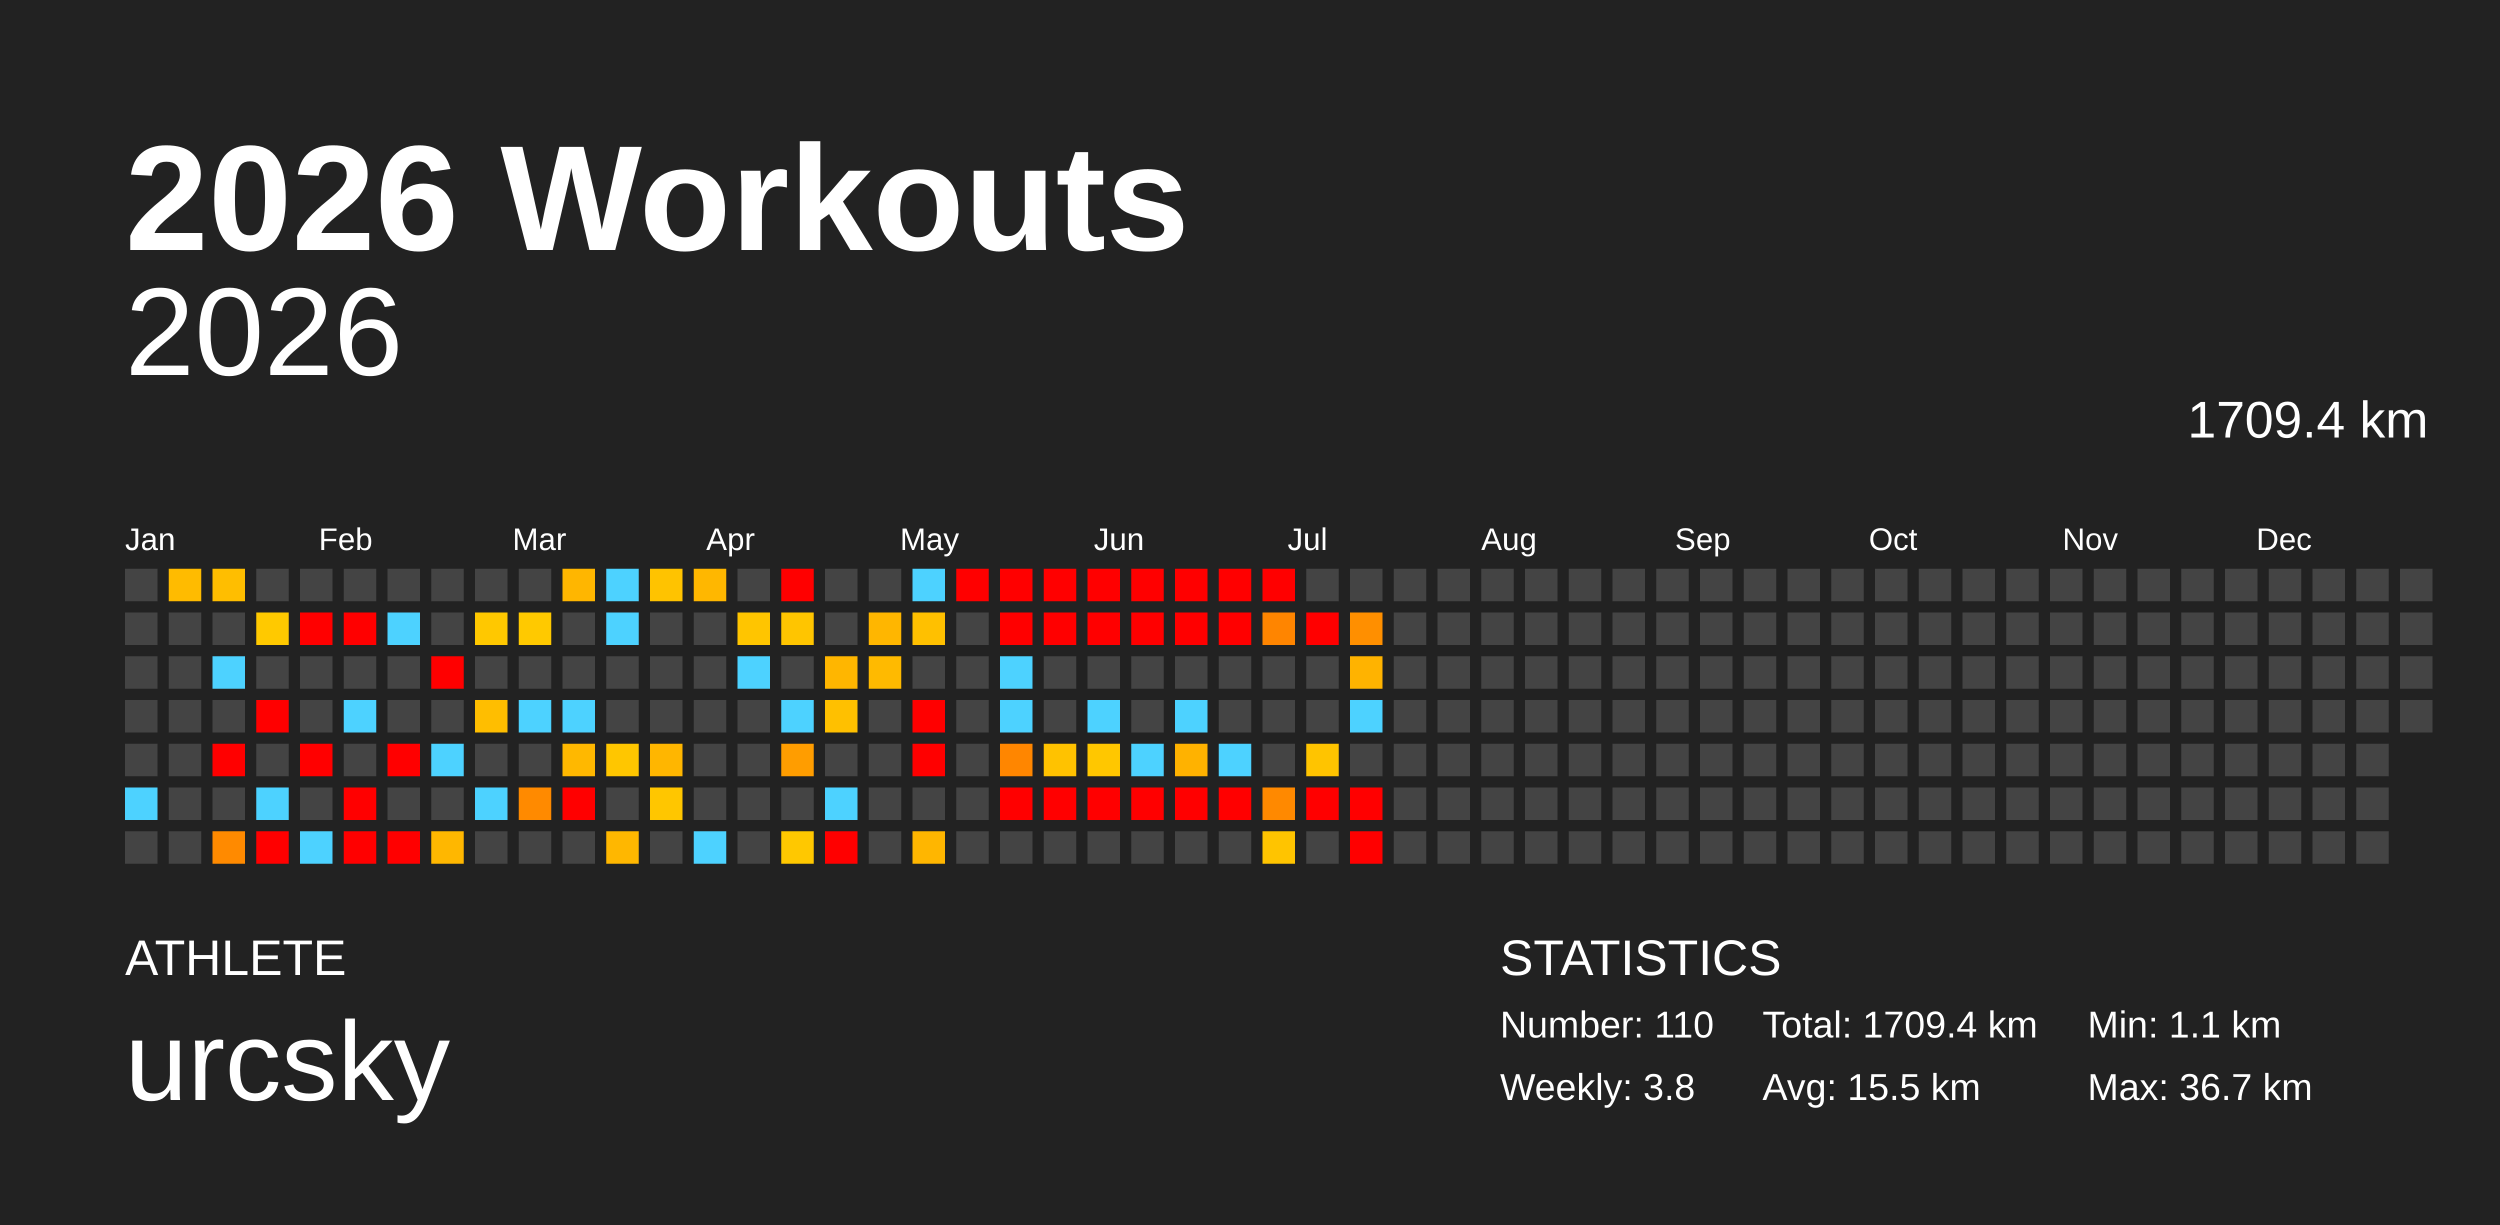
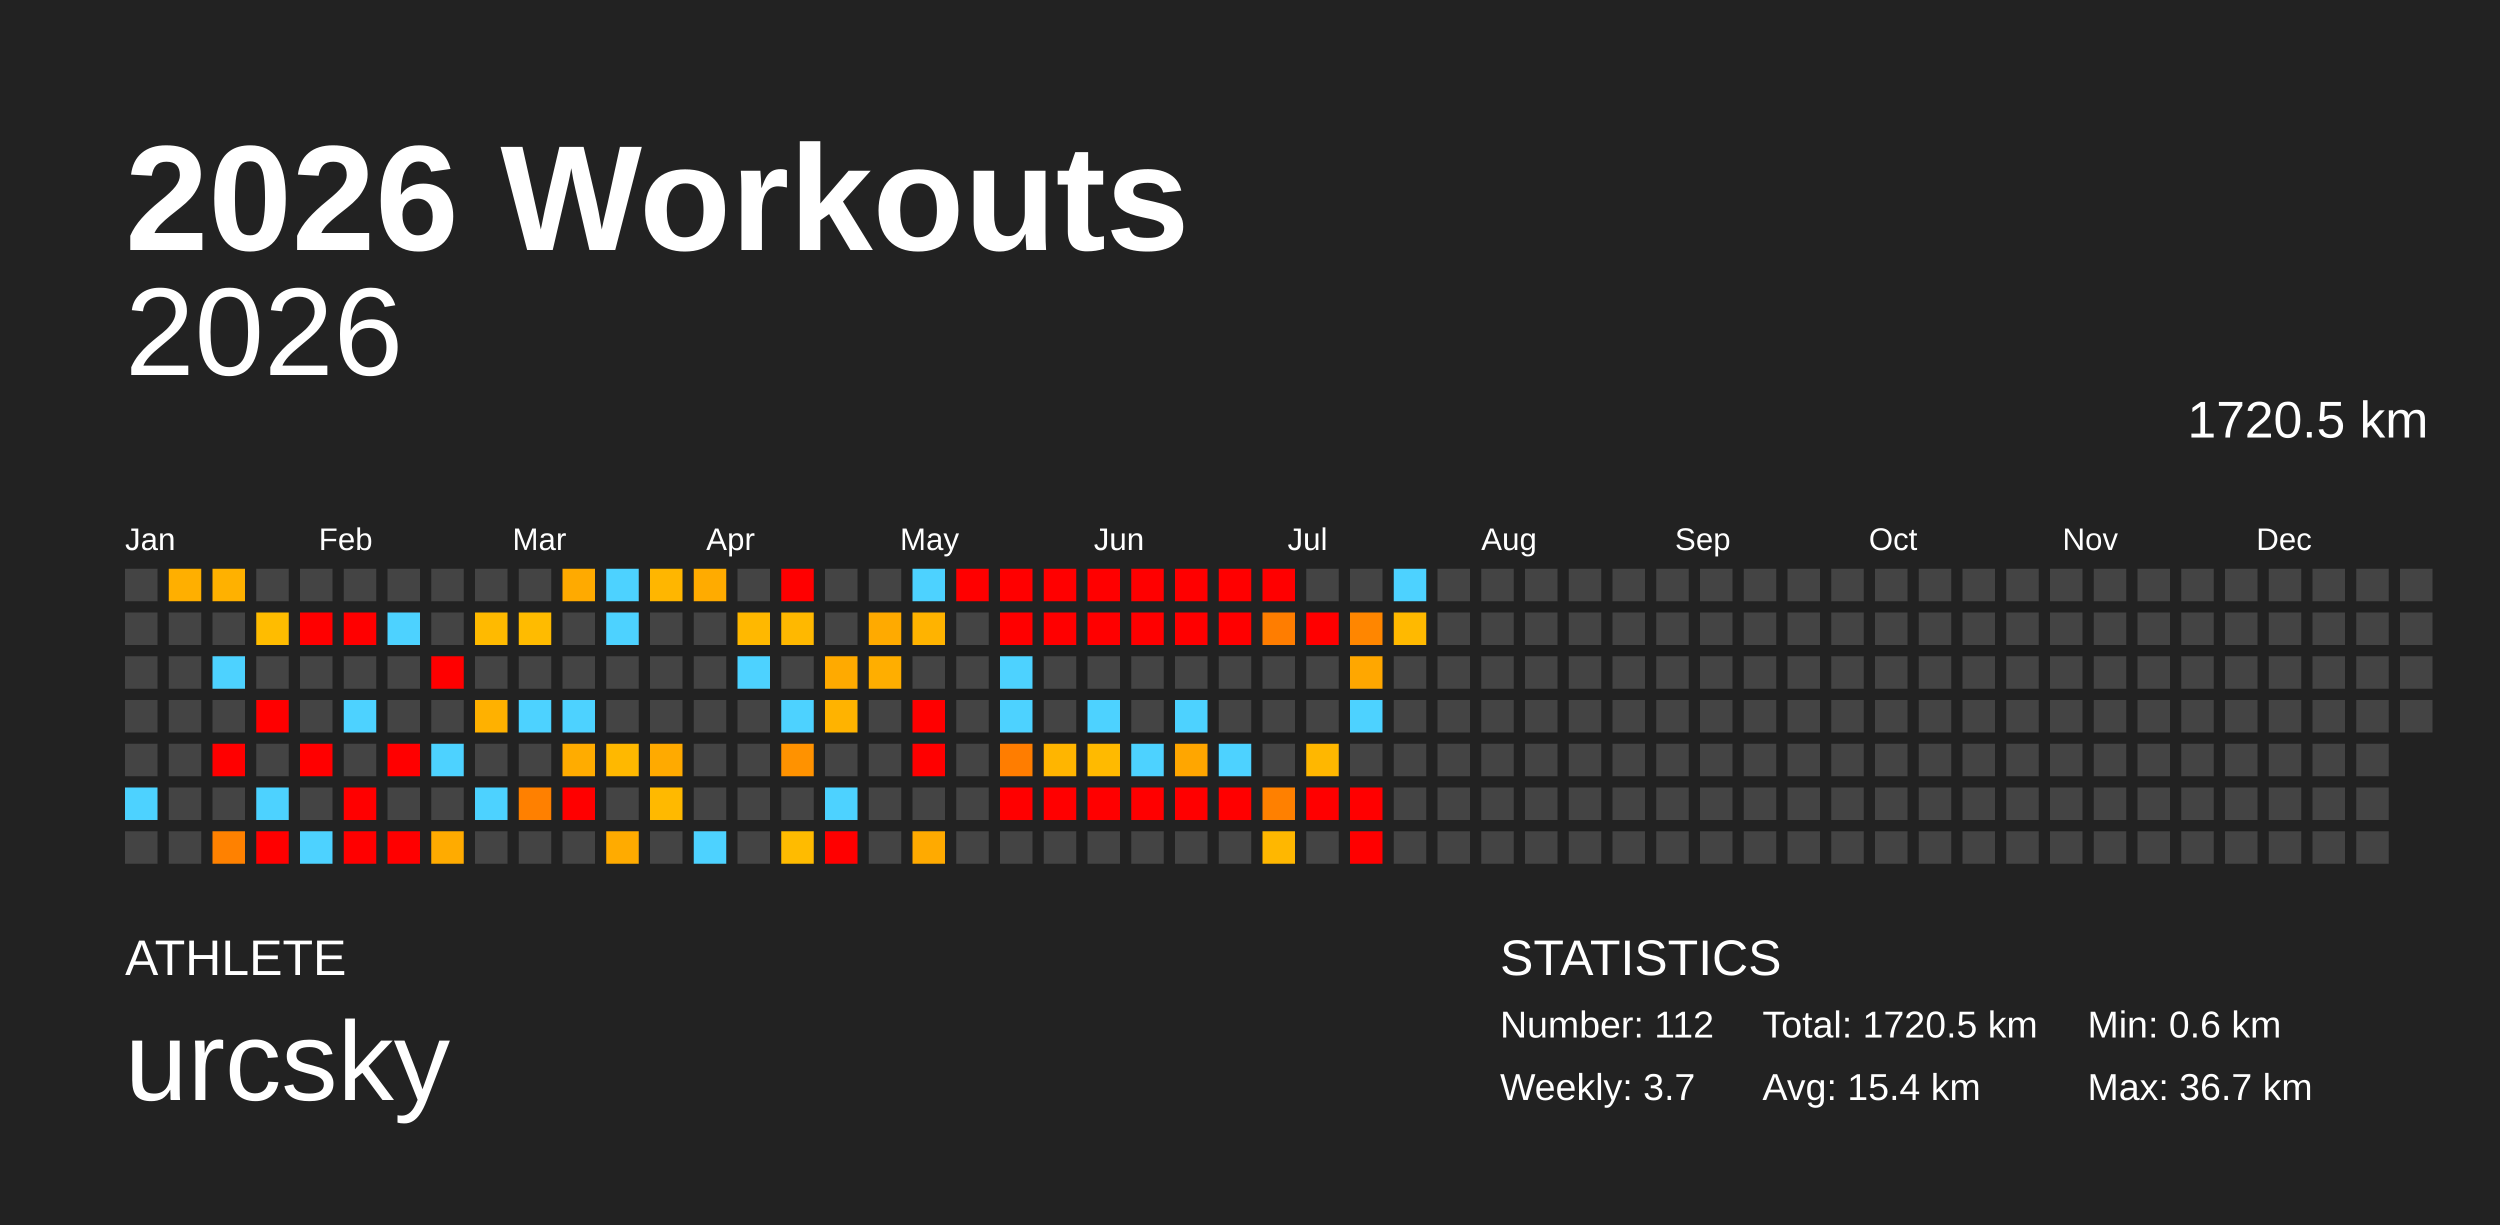
<svg xmlns="http://www.w3.org/2000/svg" baseProfile="full" height="98mm" version="1.1" viewBox="0,0,200,98" width="200mm">
  <defs />
  <rect fill="#222222" height="98" width="200" x="0" y="0" />
  <text fill="#FFFFFF" style="font-size:12px; font-family:Arial; font-weight:bold;" x="10" y="20">2026 Workouts</text>
  <text fill="#FFFFFF" style="font-size:4px; font-family:Arial" x="10" y="78">ATHLETE</text>
  <text fill="#FFFFFF" style="font-size:9px; font-family:Arial" x="10" y="88">urcsky</text>
  <text fill="#FFFFFF" style="font-size:4px; font-family:Arial" x="120" y="78">STATISTICS</text>
-   <text fill="#FFFFFF" style="font-size:3px; font-family:Arial" x="120" y="83">Number: 110</text>
-   <text fill="#FFFFFF" style="font-size:3px; font-family:Arial" x="120" y="88">Weekly: 3.8</text>
-   <text fill="#FFFFFF" style="font-size:3px; font-family:Arial" x="141" y="83">Total: 1709.4 km</text>
-   <text fill="#FFFFFF" style="font-size:3px; font-family:Arial" x="141" y="88">Avg: 15.5 km</text>
-   <text fill="#FFFFFF" style="font-size:3px; font-family:Arial" x="167" y="83">Min: 1.1 km</text>
+   <text fill="#FFFFFF" style="font-size:3px; font-family:Arial" x="120" y="83">Number: 112</text>
+   <text fill="#FFFFFF" style="font-size:3px; font-family:Arial" x="120" y="88">Weekly: 3.7</text>
+   <text fill="#FFFFFF" style="font-size:3px; font-family:Arial" x="141" y="83">Total: 1720.5 km</text>
+   <text fill="#FFFFFF" style="font-size:3px; font-family:Arial" x="141" y="88">Avg: 15.4 km</text>
+   <text fill="#FFFFFF" style="font-size:3px; font-family:Arial" x="167" y="83">Min: 0.6 km</text>
  <text fill="#FFFFFF" style="font-size:3px; font-family:Arial" x="167" y="88">Max: 36.7 km</text>
  <text alignment-baseline="hanging" fill="#FFFFFF" style="font-size:10.0px; font-family:Arial;" x="10" y="30">2026</text>
-   <text alignment-baseline="hanging" fill="#FFFFFF" style="font-size:4.125px; font-family:Arial;" x="175" y="35">1709.4 km</text>
+   <text alignment-baseline="hanging" fill="#FFFFFF" style="font-size:4.125px; font-family:Arial;" x="175" y="35">1720.5 km</text>
  <text fill="#FFFFFF" style="font-size:2.5px; font-family:Arial" x="10.0" y="44">Jan</text>
  <text fill="#FFFFFF" style="font-size:2.5px; font-family:Arial" x="25.5" y="44">Feb</text>
  <text fill="#FFFFFF" style="font-size:2.5px; font-family:Arial" x="41.0" y="44">Mar</text>
  <text fill="#FFFFFF" style="font-size:2.5px; font-family:Arial" x="56.5" y="44">Apr</text>
  <text fill="#FFFFFF" style="font-size:2.5px; font-family:Arial" x="72.0" y="44">May</text>
  <text fill="#FFFFFF" style="font-size:2.5px; font-family:Arial" x="87.5" y="44">Jun</text>
  <text fill="#FFFFFF" style="font-size:2.5px; font-family:Arial" x="103.0" y="44">Jul</text>
  <text fill="#FFFFFF" style="font-size:2.5px; font-family:Arial" x="118.5" y="44">Aug</text>
  <text fill="#FFFFFF" style="font-size:2.5px; font-family:Arial" x="134.0" y="44">Sep</text>
  <text fill="#FFFFFF" style="font-size:2.5px; font-family:Arial" x="149.5" y="44">Oct</text>
  <text fill="#FFFFFF" style="font-size:2.5px; font-family:Arial" x="165.0" y="44">Nov</text>
  <text fill="#FFFFFF" style="font-size:2.5px; font-family:Arial" x="180.5" y="44">Dec</text>
  <rect fill="#444444" height="2.6" width="2.6" x="10.0" y="45.5" />
  <rect fill="#444444" height="2.6" width="2.6" x="10.0" y="49.0" />
  <rect fill="#444444" height="2.6" width="2.6" x="10.0" y="52.5" />
  <rect fill="#444444" height="2.6" width="2.6" x="10.0" y="56.0" />
  <rect fill="#444444" height="2.6" width="2.6" x="10.0" y="59.5" />
  <rect fill="#4dd2ff" height="2.6" width="2.6" x="10.0" y="63.0" />
  <rect fill="#444444" height="2.6" width="2.6" x="10.0" y="66.5" />
-   <rect fill="#ffbb00" height="2.6" width="2.6" x="13.5" y="45.5" />
+   <rect fill="#ffaf00" height="2.6" width="2.6" x="13.5" y="45.5" />
  <rect fill="#444444" height="2.6" width="2.6" x="13.5" y="49.0" />
  <rect fill="#444444" height="2.6" width="2.6" x="13.5" y="52.5" />
  <rect fill="#444444" height="2.6" width="2.6" x="13.5" y="56.0" />
  <rect fill="#444444" height="2.6" width="2.6" x="13.5" y="59.5" />
  <rect fill="#444444" height="2.6" width="2.6" x="13.5" y="63.0" />
  <rect fill="#444444" height="2.6" width="2.6" x="13.5" y="66.5" />
-   <rect fill="#ffbe00" height="2.6" width="2.6" x="17.0" y="45.5" />
+   <rect fill="#ffb100" height="2.6" width="2.6" x="17.0" y="45.5" />
  <rect fill="#444444" height="2.6" width="2.6" x="17.0" y="49.0" />
  <rect fill="#4dd2ff" height="2.6" width="2.6" x="17.0" y="52.5" />
  <rect fill="#444444" height="2.6" width="2.6" x="17.0" y="56.0" />
  <rect fill="red" height="2.6" width="2.6" x="17.0" y="59.5" />
  <rect fill="#444444" height="2.6" width="2.6" x="17.0" y="63.0" />
-   <rect fill="#ff8a00" height="2.6" width="2.6" x="17.0" y="66.5" />
+   <rect fill="#ff8100" height="2.6" width="2.6" x="17.0" y="66.5" />
  <rect fill="#444444" height="2.6" width="2.6" x="20.5" y="45.5" />
-   <rect fill="#ffc900" height="2.6" width="2.6" x="20.5" y="49.0" />
+   <rect fill="#ffbc00" height="2.6" width="2.6" x="20.5" y="49.0" />
  <rect fill="#444444" height="2.6" width="2.6" x="20.5" y="52.5" />
  <rect fill="red" height="2.6" width="2.6" x="20.5" y="56.0" />
  <rect fill="#444444" height="2.6" width="2.6" x="20.5" y="59.5" />
  <rect fill="#4dd2ff" height="2.6" width="2.6" x="20.5" y="63.0" />
  <rect fill="red" height="2.6" width="2.6" x="20.5" y="66.5" />
  <rect fill="#444444" height="2.6" width="2.6" x="24.0" y="45.5" />
  <rect fill="red" height="2.6" width="2.6" x="24.0" y="49.0" />
  <rect fill="#444444" height="2.6" width="2.6" x="24.0" y="52.5" />
  <rect fill="#444444" height="2.6" width="2.6" x="24.0" y="56.0" />
  <rect fill="red" height="2.6" width="2.6" x="24.0" y="59.5" />
  <rect fill="#444444" height="2.6" width="2.6" x="24.0" y="63.0" />
  <rect fill="#4dd2ff" height="2.6" width="2.6" x="24.0" y="66.5" />
  <rect fill="#444444" height="2.6" width="2.6" x="27.5" y="45.5" />
  <rect fill="red" height="2.6" width="2.6" x="27.5" y="49.0" />
  <rect fill="#444444" height="2.6" width="2.6" x="27.5" y="52.5" />
  <rect fill="#4dd2ff" height="2.6" width="2.6" x="27.5" y="56.0" />
  <rect fill="#444444" height="2.6" width="2.6" x="27.5" y="59.5" />
  <rect fill="red" height="2.6" width="2.6" x="27.5" y="63.0" />
  <rect fill="red" height="2.6" width="2.6" x="27.5" y="66.5" />
  <rect fill="#444444" height="2.6" width="2.6" x="31.0" y="45.5" />
  <rect fill="#4dd2ff" height="2.6" width="2.6" x="31.0" y="49.0" />
  <rect fill="#444444" height="2.6" width="2.6" x="31.0" y="52.5" />
  <rect fill="#444444" height="2.6" width="2.6" x="31.0" y="56.0" />
  <rect fill="red" height="2.6" width="2.6" x="31.0" y="59.5" />
  <rect fill="#444444" height="2.6" width="2.6" x="31.0" y="63.0" />
  <rect fill="red" height="2.6" width="2.6" x="31.0" y="66.5" />
  <rect fill="#444444" height="2.6" width="2.6" x="34.5" y="45.5" />
  <rect fill="#444444" height="2.6" width="2.6" x="34.5" y="49.0" />
  <rect fill="red" height="2.6" width="2.6" x="34.5" y="52.5" />
  <rect fill="#444444" height="2.6" width="2.6" x="34.5" y="56.0" />
  <rect fill="#4dd2ff" height="2.6" width="2.6" x="34.5" y="59.5" />
  <rect fill="#444444" height="2.6" width="2.6" x="34.5" y="63.0" />
-   <rect fill="#ffb700" height="2.6" width="2.6" x="34.5" y="66.5" />
+   <rect fill="#ffab00" height="2.6" width="2.6" x="34.5" y="66.5" />
  <rect fill="#444444" height="2.6" width="2.6" x="38.0" y="45.5" />
-   <rect fill="#ffc800" height="2.6" width="2.6" x="38.0" y="49.0" />
+   <rect fill="#ffba00" height="2.6" width="2.6" x="38.0" y="49.0" />
  <rect fill="#444444" height="2.6" width="2.6" x="38.0" y="52.5" />
-   <rect fill="#ffbe00" height="2.6" width="2.6" x="38.0" y="56.0" />
+   <rect fill="#ffb100" height="2.6" width="2.6" x="38.0" y="56.0" />
  <rect fill="#444444" height="2.6" width="2.6" x="38.0" y="59.5" />
  <rect fill="#4dd2ff" height="2.6" width="2.6" x="38.0" y="63.0" />
  <rect fill="#444444" height="2.6" width="2.6" x="38.0" y="66.5" />
  <rect fill="#444444" height="2.6" width="2.6" x="41.5" y="45.5" />
-   <rect fill="#ffc900" height="2.6" width="2.6" x="41.5" y="49.0" />
+   <rect fill="#ffbb00" height="2.6" width="2.6" x="41.5" y="49.0" />
  <rect fill="#444444" height="2.6" width="2.6" x="41.5" y="52.5" />
  <rect fill="#4dd2ff" height="2.6" width="2.6" x="41.5" y="56.0" />
  <rect fill="#444444" height="2.6" width="2.6" x="41.5" y="59.5" />
-   <rect fill="#ff8a00" height="2.6" width="2.6" x="41.5" y="63.0" />
+   <rect fill="#ff8000" height="2.6" width="2.6" x="41.5" y="63.0" />
  <rect fill="#444444" height="2.6" width="2.6" x="41.5" y="66.5" />
-   <rect fill="#ffb600" height="2.6" width="2.6" x="45.0" y="45.5" />
+   <rect fill="#ffaa00" height="2.6" width="2.6" x="45.0" y="45.5" />
  <rect fill="#444444" height="2.6" width="2.6" x="45.0" y="49.0" />
  <rect fill="#444444" height="2.6" width="2.6" x="45.0" y="52.5" />
  <rect fill="#4dd2ff" height="2.6" width="2.6" x="45.0" y="56.0" />
-   <rect fill="#ffb800" height="2.6" width="2.6" x="45.0" y="59.5" />
+   <rect fill="#ffac00" height="2.6" width="2.6" x="45.0" y="59.5" />
  <rect fill="red" height="2.6" width="2.6" x="45.0" y="63.0" />
  <rect fill="#444444" height="2.6" width="2.6" x="45.0" y="66.5" />
  <rect fill="#4dd2ff" height="2.6" width="2.6" x="48.5" y="45.5" />
  <rect fill="#4dd2ff" height="2.6" width="2.6" x="48.5" y="49.0" />
  <rect fill="#444444" height="2.6" width="2.6" x="48.5" y="52.5" />
  <rect fill="#444444" height="2.6" width="2.6" x="48.5" y="56.0" />
-   <rect fill="#ffc600" height="2.6" width="2.6" x="48.5" y="59.5" />
+   <rect fill="#ffb800" height="2.6" width="2.6" x="48.5" y="59.5" />
  <rect fill="#444444" height="2.6" width="2.6" x="48.5" y="63.0" />
-   <rect fill="#ffb700" height="2.6" width="2.6" x="48.5" y="66.5" />
-   <rect fill="#ffc300" height="2.6" width="2.6" x="52.0" y="45.5" />
+   <rect fill="#ffab00" height="2.6" width="2.6" x="48.5" y="66.5" />
+   <rect fill="#ffb600" height="2.6" width="2.6" x="52.0" y="45.5" />
  <rect fill="#444444" height="2.6" width="2.6" x="52.0" y="49.0" />
  <rect fill="#444444" height="2.6" width="2.6" x="52.0" y="52.5" />
  <rect fill="#444444" height="2.6" width="2.6" x="52.0" y="56.0" />
-   <rect fill="#ffb600" height="2.6" width="2.6" x="52.0" y="59.5" />
-   <rect fill="#ffc600" height="2.6" width="2.6" x="52.0" y="63.0" />
+   <rect fill="#ffaa00" height="2.6" width="2.6" x="52.0" y="59.5" />
+   <rect fill="#ffb900" height="2.6" width="2.6" x="52.0" y="63.0" />
  <rect fill="#444444" height="2.6" width="2.6" x="52.0" y="66.5" />
-   <rect fill="#ffb700" height="2.6" width="2.6" x="55.5" y="45.5" />
+   <rect fill="#ffab00" height="2.6" width="2.6" x="55.5" y="45.5" />
  <rect fill="#444444" height="2.6" width="2.6" x="55.5" y="49.0" />
  <rect fill="#444444" height="2.6" width="2.6" x="55.5" y="52.5" />
  <rect fill="#444444" height="2.6" width="2.6" x="55.5" y="56.0" />
  <rect fill="#444444" height="2.6" width="2.6" x="55.5" y="59.5" />
  <rect fill="#444444" height="2.6" width="2.6" x="55.5" y="63.0" />
  <rect fill="#4dd2ff" height="2.6" width="2.6" x="55.5" y="66.5" />
  <rect fill="#444444" height="2.6" width="2.6" x="59.0" y="45.5" />
-   <rect fill="#ffc500" height="2.6" width="2.6" x="59.0" y="49.0" />
+   <rect fill="#ffb800" height="2.6" width="2.6" x="59.0" y="49.0" />
  <rect fill="#4dd2ff" height="2.6" width="2.6" x="59.0" y="52.5" />
  <rect fill="#444444" height="2.6" width="2.6" x="59.0" y="56.0" />
  <rect fill="#444444" height="2.6" width="2.6" x="59.0" y="59.5" />
  <rect fill="#444444" height="2.6" width="2.6" x="59.0" y="63.0" />
  <rect fill="#444444" height="2.6" width="2.6" x="59.0" y="66.5" />
  <rect fill="red" height="2.6" width="2.6" x="62.5" y="45.5" />
-   <rect fill="#ffc500" height="2.6" width="2.6" x="62.5" y="49.0" />
+   <rect fill="#ffb800" height="2.6" width="2.6" x="62.5" y="49.0" />
  <rect fill="#444444" height="2.6" width="2.6" x="62.5" y="52.5" />
  <rect fill="#4dd2ff" height="2.6" width="2.6" x="62.5" y="56.0" />
-   <rect fill="#ff9d00" height="2.6" width="2.6" x="62.5" y="59.5" />
+   <rect fill="#ff9200" height="2.6" width="2.6" x="62.5" y="59.5" />
  <rect fill="#444444" height="2.6" width="2.6" x="62.5" y="63.0" />
-   <rect fill="#ffc800" height="2.6" width="2.6" x="62.5" y="66.5" />
+   <rect fill="#ffbb00" height="2.6" width="2.6" x="62.5" y="66.5" />
  <rect fill="#444444" height="2.6" width="2.6" x="66.0" y="45.5" />
  <rect fill="#444444" height="2.6" width="2.6" x="66.0" y="49.0" />
-   <rect fill="#ffb600" height="2.6" width="2.6" x="66.0" y="52.5" />
-   <rect fill="#ffc000" height="2.6" width="2.6" x="66.0" y="56.0" />
+   <rect fill="#ffaa00" height="2.6" width="2.6" x="66.0" y="52.5" />
+   <rect fill="#ffb300" height="2.6" width="2.6" x="66.0" y="56.0" />
  <rect fill="#444444" height="2.6" width="2.6" x="66.0" y="59.5" />
  <rect fill="#4dd2ff" height="2.6" width="2.6" x="66.0" y="63.0" />
  <rect fill="red" height="2.6" width="2.6" x="66.0" y="66.5" />
  <rect fill="#444444" height="2.6" width="2.6" x="69.5" y="45.5" />
-   <rect fill="#ffb600" height="2.6" width="2.6" x="69.5" y="49.0" />
-   <rect fill="#ffba00" height="2.6" width="2.6" x="69.5" y="52.5" />
+   <rect fill="#ffaa00" height="2.6" width="2.6" x="69.5" y="49.0" />
+   <rect fill="#ffae00" height="2.6" width="2.6" x="69.5" y="52.5" />
  <rect fill="#444444" height="2.6" width="2.6" x="69.5" y="56.0" />
  <rect fill="#444444" height="2.6" width="2.6" x="69.5" y="59.5" />
  <rect fill="#444444" height="2.6" width="2.6" x="69.5" y="63.0" />
  <rect fill="#444444" height="2.6" width="2.6" x="69.5" y="66.5" />
  <rect fill="#4dd2ff" height="2.6" width="2.6" x="73.0" y="45.5" />
-   <rect fill="#ffc000" height="2.6" width="2.6" x="73.0" y="49.0" />
+   <rect fill="#ffb300" height="2.6" width="2.6" x="73.0" y="49.0" />
  <rect fill="#444444" height="2.6" width="2.6" x="73.0" y="52.5" />
  <rect fill="red" height="2.6" width="2.6" x="73.0" y="56.0" />
  <rect fill="red" height="2.6" width="2.6" x="73.0" y="59.5" />
  <rect fill="#444444" height="2.6" width="2.6" x="73.0" y="63.0" />
-   <rect fill="#ffb600" height="2.6" width="2.6" x="73.0" y="66.5" />
+   <rect fill="#ffaa00" height="2.6" width="2.6" x="73.0" y="66.5" />
  <rect fill="red" height="2.6" width="2.6" x="76.5" y="45.5" />
  <rect fill="#444444" height="2.6" width="2.6" x="76.5" y="49.0" />
  <rect fill="#444444" height="2.6" width="2.6" x="76.5" y="52.5" />
  <rect fill="#444444" height="2.6" width="2.6" x="76.5" y="56.0" />
  <rect fill="#444444" height="2.6" width="2.6" x="76.5" y="59.5" />
  <rect fill="#444444" height="2.6" width="2.6" x="76.5" y="63.0" />
  <rect fill="#444444" height="2.6" width="2.6" x="76.5" y="66.5" />
  <rect fill="red" height="2.6" width="2.6" x="80.0" y="45.5" />
  <rect fill="red" height="2.6" width="2.6" x="80.0" y="49.0" />
  <rect fill="#4dd2ff" height="2.6" width="2.6" x="80.0" y="52.5" />
  <rect fill="#4dd2ff" height="2.6" width="2.6" x="80.0" y="56.0" />
-   <rect fill="#ff8600" height="2.6" width="2.6" x="80.0" y="59.5" />
+   <rect fill="#ff7d00" height="2.6" width="2.6" x="80.0" y="59.5" />
  <rect fill="red" height="2.6" width="2.6" x="80.0" y="63.0" />
  <rect fill="#444444" height="2.6" width="2.6" x="80.0" y="66.5" />
  <rect fill="red" height="2.6" width="2.6" x="83.5" y="45.5" />
  <rect fill="red" height="2.6" width="2.6" x="83.5" y="49.0" />
  <rect fill="#444444" height="2.6" width="2.6" x="83.5" y="52.5" />
  <rect fill="#444444" height="2.6" width="2.6" x="83.5" y="56.0" />
-   <rect fill="#ffc200" height="2.6" width="2.6" x="83.5" y="59.5" />
+   <rect fill="#ffb500" height="2.6" width="2.6" x="83.5" y="59.5" />
  <rect fill="red" height="2.6" width="2.6" x="83.5" y="63.0" />
  <rect fill="#444444" height="2.6" width="2.6" x="83.5" y="66.5" />
  <rect fill="red" height="2.6" width="2.6" x="87.0" y="45.5" />
  <rect fill="red" height="2.6" width="2.6" x="87.0" y="49.0" />
  <rect fill="#444444" height="2.6" width="2.6" x="87.0" y="52.5" />
  <rect fill="#4dd2ff" height="2.6" width="2.6" x="87.0" y="56.0" />
-   <rect fill="#ffc700" height="2.6" width="2.6" x="87.0" y="59.5" />
+   <rect fill="#ffba00" height="2.6" width="2.6" x="87.0" y="59.5" />
  <rect fill="red" height="2.6" width="2.6" x="87.0" y="63.0" />
  <rect fill="#444444" height="2.6" width="2.6" x="87.0" y="66.5" />
  <rect fill="red" height="2.6" width="2.6" x="90.5" y="45.5" />
  <rect fill="red" height="2.6" width="2.6" x="90.5" y="49.0" />
  <rect fill="#444444" height="2.6" width="2.6" x="90.5" y="52.5" />
  <rect fill="#444444" height="2.6" width="2.6" x="90.5" y="56.0" />
  <rect fill="#4dd2ff" height="2.6" width="2.6" x="90.5" y="59.5" />
  <rect fill="red" height="2.6" width="2.6" x="90.5" y="63.0" />
  <rect fill="#444444" height="2.6" width="2.6" x="90.5" y="66.5" />
  <rect fill="red" height="2.6" width="2.6" x="94.0" y="45.5" />
  <rect fill="red" height="2.6" width="2.6" x="94.0" y="49.0" />
  <rect fill="#444444" height="2.6" width="2.6" x="94.0" y="52.5" />
  <rect fill="#4dd2ff" height="2.6" width="2.6" x="94.0" y="56.0" />
-   <rect fill="#ffb200" height="2.6" width="2.6" x="94.0" y="59.5" />
+   <rect fill="#ffa600" height="2.6" width="2.6" x="94.0" y="59.5" />
  <rect fill="red" height="2.6" width="2.6" x="94.0" y="63.0" />
  <rect fill="#444444" height="2.6" width="2.6" x="94.0" y="66.5" />
  <rect fill="red" height="2.6" width="2.6" x="97.5" y="45.5" />
  <rect fill="red" height="2.6" width="2.6" x="97.5" y="49.0" />
  <rect fill="#444444" height="2.6" width="2.6" x="97.5" y="52.5" />
  <rect fill="#444444" height="2.6" width="2.6" x="97.5" y="56.0" />
  <rect fill="#4dd2ff" height="2.6" width="2.6" x="97.5" y="59.5" />
  <rect fill="red" height="2.6" width="2.6" x="97.5" y="63.0" />
  <rect fill="#444444" height="2.6" width="2.6" x="97.5" y="66.5" />
  <rect fill="red" height="2.6" width="2.6" x="101.0" y="45.5" />
-   <rect fill="#ff8500" height="2.6" width="2.6" x="101.0" y="49.0" />
+   <rect fill="#ff7d00" height="2.6" width="2.6" x="101.0" y="49.0" />
  <rect fill="#444444" height="2.6" width="2.6" x="101.0" y="52.5" />
  <rect fill="#444444" height="2.6" width="2.6" x="101.0" y="56.0" />
  <rect fill="#444444" height="2.6" width="2.6" x="101.0" y="59.5" />
-   <rect fill="#ff8900" height="2.6" width="2.6" x="101.0" y="63.0" />
-   <rect fill="#ffc400" height="2.6" width="2.6" x="101.0" y="66.5" />
+   <rect fill="#ff8000" height="2.6" width="2.6" x="101.0" y="63.0" />
+   <rect fill="#ffb700" height="2.6" width="2.6" x="101.0" y="66.5" />
  <rect fill="#444444" height="2.6" width="2.6" x="104.5" y="45.5" />
  <rect fill="red" height="2.6" width="2.6" x="104.5" y="49.0" />
  <rect fill="#444444" height="2.6" width="2.6" x="104.5" y="52.5" />
  <rect fill="#444444" height="2.6" width="2.6" x="104.5" y="56.0" />
-   <rect fill="#ffc400" height="2.6" width="2.6" x="104.5" y="59.5" />
+   <rect fill="#ffb700" height="2.6" width="2.6" x="104.5" y="59.5" />
  <rect fill="red" height="2.6" width="2.6" x="104.5" y="63.0" />
  <rect fill="#444444" height="2.6" width="2.6" x="104.5" y="66.5" />
  <rect fill="#444444" height="2.6" width="2.6" x="108.0" y="45.5" />
-   <rect fill="#ff8f00" height="2.6" width="2.6" x="108.0" y="49.0" />
-   <rect fill="#ffb300" height="2.6" width="2.6" x="108.0" y="52.5" />
+   <rect fill="#ff8600" height="2.6" width="2.6" x="108.0" y="49.0" />
+   <rect fill="#ffa700" height="2.6" width="2.6" x="108.0" y="52.5" />
  <rect fill="#4dd2ff" height="2.6" width="2.6" x="108.0" y="56.0" />
  <rect fill="#444444" height="2.6" width="2.6" x="108.0" y="59.5" />
  <rect fill="red" height="2.6" width="2.6" x="108.0" y="63.0" />
  <rect fill="red" height="2.6" width="2.6" x="108.0" y="66.5" />
-   <rect fill="#444444" height="2.6" width="2.6" x="111.5" y="45.5" />
-   <rect fill="#444444" height="2.6" width="2.6" x="111.5" y="49.0" />
+   <rect fill="#4dd2ff" height="2.6" width="2.6" x="111.5" y="45.5" />
+   <rect fill="#ffb900" height="2.6" width="2.6" x="111.5" y="49.0" />
  <rect fill="#444444" height="2.6" width="2.6" x="111.5" y="52.5" />
  <rect fill="#444444" height="2.6" width="2.6" x="111.5" y="56.0" />
  <rect fill="#444444" height="2.6" width="2.6" x="111.5" y="59.5" />
  <rect fill="#444444" height="2.6" width="2.6" x="111.5" y="63.0" />
  <rect fill="#444444" height="2.6" width="2.6" x="111.5" y="66.5" />
  <rect fill="#444444" height="2.6" width="2.6" x="115.0" y="45.5" />
  <rect fill="#444444" height="2.6" width="2.6" x="115.0" y="49.0" />
  <rect fill="#444444" height="2.6" width="2.6" x="115.0" y="52.5" />
  <rect fill="#444444" height="2.6" width="2.6" x="115.0" y="56.0" />
  <rect fill="#444444" height="2.6" width="2.6" x="115.0" y="59.5" />
  <rect fill="#444444" height="2.6" width="2.6" x="115.0" y="63.0" />
  <rect fill="#444444" height="2.6" width="2.6" x="115.0" y="66.5" />
  <rect fill="#444444" height="2.6" width="2.6" x="118.5" y="45.5" />
  <rect fill="#444444" height="2.6" width="2.6" x="118.5" y="49.0" />
  <rect fill="#444444" height="2.6" width="2.6" x="118.5" y="52.5" />
  <rect fill="#444444" height="2.6" width="2.6" x="118.5" y="56.0" />
  <rect fill="#444444" height="2.6" width="2.6" x="118.5" y="59.5" />
  <rect fill="#444444" height="2.6" width="2.6" x="118.5" y="63.0" />
  <rect fill="#444444" height="2.6" width="2.6" x="118.5" y="66.5" />
  <rect fill="#444444" height="2.6" width="2.6" x="122.0" y="45.5" />
  <rect fill="#444444" height="2.6" width="2.6" x="122.0" y="49.0" />
  <rect fill="#444444" height="2.6" width="2.6" x="122.0" y="52.5" />
  <rect fill="#444444" height="2.6" width="2.6" x="122.0" y="56.0" />
  <rect fill="#444444" height="2.6" width="2.6" x="122.0" y="59.5" />
  <rect fill="#444444" height="2.6" width="2.6" x="122.0" y="63.0" />
  <rect fill="#444444" height="2.6" width="2.6" x="122.0" y="66.5" />
  <rect fill="#444444" height="2.6" width="2.6" x="125.5" y="45.5" />
  <rect fill="#444444" height="2.6" width="2.6" x="125.5" y="49.0" />
  <rect fill="#444444" height="2.6" width="2.6" x="125.5" y="52.5" />
  <rect fill="#444444" height="2.6" width="2.6" x="125.5" y="56.0" />
  <rect fill="#444444" height="2.6" width="2.6" x="125.5" y="59.5" />
  <rect fill="#444444" height="2.6" width="2.6" x="125.5" y="63.0" />
  <rect fill="#444444" height="2.6" width="2.6" x="125.5" y="66.5" />
  <rect fill="#444444" height="2.6" width="2.6" x="129.0" y="45.5" />
  <rect fill="#444444" height="2.6" width="2.6" x="129.0" y="49.0" />
  <rect fill="#444444" height="2.6" width="2.6" x="129.0" y="52.5" />
  <rect fill="#444444" height="2.6" width="2.6" x="129.0" y="56.0" />
  <rect fill="#444444" height="2.6" width="2.6" x="129.0" y="59.5" />
  <rect fill="#444444" height="2.6" width="2.6" x="129.0" y="63.0" />
  <rect fill="#444444" height="2.6" width="2.6" x="129.0" y="66.5" />
  <rect fill="#444444" height="2.6" width="2.6" x="132.5" y="45.5" />
  <rect fill="#444444" height="2.6" width="2.6" x="132.5" y="49.0" />
  <rect fill="#444444" height="2.6" width="2.6" x="132.5" y="52.5" />
  <rect fill="#444444" height="2.6" width="2.6" x="132.5" y="56.0" />
  <rect fill="#444444" height="2.6" width="2.6" x="132.5" y="59.5" />
  <rect fill="#444444" height="2.6" width="2.6" x="132.5" y="63.0" />
  <rect fill="#444444" height="2.6" width="2.6" x="132.5" y="66.5" />
  <rect fill="#444444" height="2.6" width="2.6" x="136.0" y="45.5" />
  <rect fill="#444444" height="2.6" width="2.6" x="136.0" y="49.0" />
  <rect fill="#444444" height="2.6" width="2.6" x="136.0" y="52.5" />
  <rect fill="#444444" height="2.6" width="2.6" x="136.0" y="56.0" />
  <rect fill="#444444" height="2.6" width="2.6" x="136.0" y="59.5" />
  <rect fill="#444444" height="2.6" width="2.6" x="136.0" y="63.0" />
  <rect fill="#444444" height="2.6" width="2.6" x="136.0" y="66.5" />
  <rect fill="#444444" height="2.6" width="2.6" x="139.5" y="45.5" />
  <rect fill="#444444" height="2.6" width="2.6" x="139.5" y="49.0" />
  <rect fill="#444444" height="2.6" width="2.6" x="139.5" y="52.5" />
  <rect fill="#444444" height="2.6" width="2.6" x="139.5" y="56.0" />
  <rect fill="#444444" height="2.6" width="2.6" x="139.5" y="59.5" />
  <rect fill="#444444" height="2.6" width="2.6" x="139.5" y="63.0" />
  <rect fill="#444444" height="2.6" width="2.6" x="139.5" y="66.5" />
  <rect fill="#444444" height="2.6" width="2.6" x="143.0" y="45.5" />
  <rect fill="#444444" height="2.6" width="2.6" x="143.0" y="49.0" />
  <rect fill="#444444" height="2.6" width="2.6" x="143.0" y="52.5" />
  <rect fill="#444444" height="2.6" width="2.6" x="143.0" y="56.0" />
  <rect fill="#444444" height="2.6" width="2.6" x="143.0" y="59.5" />
  <rect fill="#444444" height="2.6" width="2.6" x="143.0" y="63.0" />
  <rect fill="#444444" height="2.6" width="2.6" x="143.0" y="66.5" />
  <rect fill="#444444" height="2.6" width="2.6" x="146.5" y="45.5" />
  <rect fill="#444444" height="2.6" width="2.6" x="146.5" y="49.0" />
  <rect fill="#444444" height="2.6" width="2.6" x="146.5" y="52.5" />
  <rect fill="#444444" height="2.6" width="2.6" x="146.5" y="56.0" />
  <rect fill="#444444" height="2.6" width="2.6" x="146.5" y="59.5" />
  <rect fill="#444444" height="2.6" width="2.6" x="146.5" y="63.0" />
  <rect fill="#444444" height="2.6" width="2.6" x="146.5" y="66.5" />
  <rect fill="#444444" height="2.6" width="2.6" x="150.0" y="45.5" />
  <rect fill="#444444" height="2.6" width="2.6" x="150.0" y="49.0" />
  <rect fill="#444444" height="2.6" width="2.6" x="150.0" y="52.5" />
  <rect fill="#444444" height="2.6" width="2.6" x="150.0" y="56.0" />
  <rect fill="#444444" height="2.6" width="2.6" x="150.0" y="59.5" />
  <rect fill="#444444" height="2.6" width="2.6" x="150.0" y="63.0" />
  <rect fill="#444444" height="2.6" width="2.6" x="150.0" y="66.5" />
  <rect fill="#444444" height="2.6" width="2.6" x="153.5" y="45.5" />
  <rect fill="#444444" height="2.6" width="2.6" x="153.5" y="49.0" />
  <rect fill="#444444" height="2.6" width="2.6" x="153.5" y="52.5" />
  <rect fill="#444444" height="2.6" width="2.6" x="153.5" y="56.0" />
  <rect fill="#444444" height="2.6" width="2.6" x="153.5" y="59.5" />
  <rect fill="#444444" height="2.6" width="2.6" x="153.5" y="63.0" />
  <rect fill="#444444" height="2.6" width="2.6" x="153.5" y="66.5" />
  <rect fill="#444444" height="2.6" width="2.6" x="157.0" y="45.5" />
  <rect fill="#444444" height="2.6" width="2.6" x="157.0" y="49.0" />
  <rect fill="#444444" height="2.6" width="2.6" x="157.0" y="52.5" />
  <rect fill="#444444" height="2.6" width="2.6" x="157.0" y="56.0" />
  <rect fill="#444444" height="2.6" width="2.6" x="157.0" y="59.5" />
  <rect fill="#444444" height="2.6" width="2.6" x="157.0" y="63.0" />
  <rect fill="#444444" height="2.6" width="2.6" x="157.0" y="66.5" />
  <rect fill="#444444" height="2.6" width="2.6" x="160.5" y="45.5" />
  <rect fill="#444444" height="2.6" width="2.6" x="160.5" y="49.0" />
  <rect fill="#444444" height="2.6" width="2.6" x="160.5" y="52.5" />
  <rect fill="#444444" height="2.6" width="2.6" x="160.5" y="56.0" />
  <rect fill="#444444" height="2.6" width="2.6" x="160.5" y="59.5" />
  <rect fill="#444444" height="2.6" width="2.6" x="160.5" y="63.0" />
  <rect fill="#444444" height="2.6" width="2.6" x="160.5" y="66.5" />
  <rect fill="#444444" height="2.6" width="2.6" x="164.0" y="45.5" />
  <rect fill="#444444" height="2.6" width="2.6" x="164.0" y="49.0" />
  <rect fill="#444444" height="2.6" width="2.6" x="164.0" y="52.5" />
  <rect fill="#444444" height="2.6" width="2.6" x="164.0" y="56.0" />
  <rect fill="#444444" height="2.6" width="2.6" x="164.0" y="59.5" />
  <rect fill="#444444" height="2.6" width="2.6" x="164.0" y="63.0" />
  <rect fill="#444444" height="2.6" width="2.6" x="164.0" y="66.5" />
  <rect fill="#444444" height="2.6" width="2.6" x="167.5" y="45.5" />
  <rect fill="#444444" height="2.6" width="2.6" x="167.5" y="49.0" />
  <rect fill="#444444" height="2.6" width="2.6" x="167.5" y="52.5" />
  <rect fill="#444444" height="2.6" width="2.6" x="167.5" y="56.0" />
  <rect fill="#444444" height="2.6" width="2.6" x="167.5" y="59.5" />
  <rect fill="#444444" height="2.6" width="2.6" x="167.5" y="63.0" />
  <rect fill="#444444" height="2.6" width="2.6" x="167.5" y="66.5" />
  <rect fill="#444444" height="2.6" width="2.6" x="171.0" y="45.5" />
  <rect fill="#444444" height="2.6" width="2.6" x="171.0" y="49.0" />
  <rect fill="#444444" height="2.6" width="2.6" x="171.0" y="52.5" />
  <rect fill="#444444" height="2.6" width="2.6" x="171.0" y="56.0" />
  <rect fill="#444444" height="2.6" width="2.6" x="171.0" y="59.5" />
  <rect fill="#444444" height="2.6" width="2.6" x="171.0" y="63.0" />
  <rect fill="#444444" height="2.6" width="2.6" x="171.0" y="66.5" />
  <rect fill="#444444" height="2.6" width="2.6" x="174.5" y="45.5" />
  <rect fill="#444444" height="2.6" width="2.6" x="174.5" y="49.0" />
  <rect fill="#444444" height="2.6" width="2.6" x="174.5" y="52.5" />
  <rect fill="#444444" height="2.6" width="2.6" x="174.5" y="56.0" />
  <rect fill="#444444" height="2.6" width="2.6" x="174.5" y="59.5" />
  <rect fill="#444444" height="2.6" width="2.6" x="174.5" y="63.0" />
  <rect fill="#444444" height="2.6" width="2.6" x="174.5" y="66.5" />
  <rect fill="#444444" height="2.6" width="2.6" x="178.0" y="45.5" />
  <rect fill="#444444" height="2.6" width="2.6" x="178.0" y="49.0" />
  <rect fill="#444444" height="2.6" width="2.6" x="178.0" y="52.5" />
  <rect fill="#444444" height="2.6" width="2.6" x="178.0" y="56.0" />
  <rect fill="#444444" height="2.6" width="2.6" x="178.0" y="59.5" />
  <rect fill="#444444" height="2.6" width="2.6" x="178.0" y="63.0" />
  <rect fill="#444444" height="2.6" width="2.6" x="178.0" y="66.5" />
  <rect fill="#444444" height="2.6" width="2.6" x="181.5" y="45.5" />
  <rect fill="#444444" height="2.6" width="2.6" x="181.5" y="49.0" />
  <rect fill="#444444" height="2.6" width="2.6" x="181.5" y="52.5" />
  <rect fill="#444444" height="2.6" width="2.6" x="181.5" y="56.0" />
  <rect fill="#444444" height="2.6" width="2.6" x="181.5" y="59.5" />
  <rect fill="#444444" height="2.6" width="2.6" x="181.5" y="63.0" />
  <rect fill="#444444" height="2.6" width="2.6" x="181.5" y="66.5" />
  <rect fill="#444444" height="2.6" width="2.6" x="185.0" y="45.5" />
  <rect fill="#444444" height="2.6" width="2.6" x="185.0" y="49.0" />
  <rect fill="#444444" height="2.6" width="2.6" x="185.0" y="52.5" />
  <rect fill="#444444" height="2.6" width="2.6" x="185.0" y="56.0" />
  <rect fill="#444444" height="2.6" width="2.6" x="185.0" y="59.5" />
  <rect fill="#444444" height="2.6" width="2.6" x="185.0" y="63.0" />
  <rect fill="#444444" height="2.6" width="2.6" x="185.0" y="66.5" />
  <rect fill="#444444" height="2.6" width="2.6" x="188.5" y="45.5" />
  <rect fill="#444444" height="2.6" width="2.6" x="188.5" y="49.0" />
  <rect fill="#444444" height="2.6" width="2.6" x="188.5" y="52.5" />
  <rect fill="#444444" height="2.6" width="2.6" x="188.5" y="56.0" />
  <rect fill="#444444" height="2.6" width="2.6" x="188.5" y="59.5" />
  <rect fill="#444444" height="2.6" width="2.6" x="188.5" y="63.0" />
  <rect fill="#444444" height="2.6" width="2.6" x="188.5" y="66.5" />
  <rect fill="#444444" height="2.6" width="2.6" x="192.0" y="45.5" />
  <rect fill="#444444" height="2.6" width="2.6" x="192.0" y="49.0" />
  <rect fill="#444444" height="2.6" width="2.6" x="192.0" y="52.5" />
  <rect fill="#444444" height="2.6" width="2.6" x="192.0" y="56.0" />
</svg>
